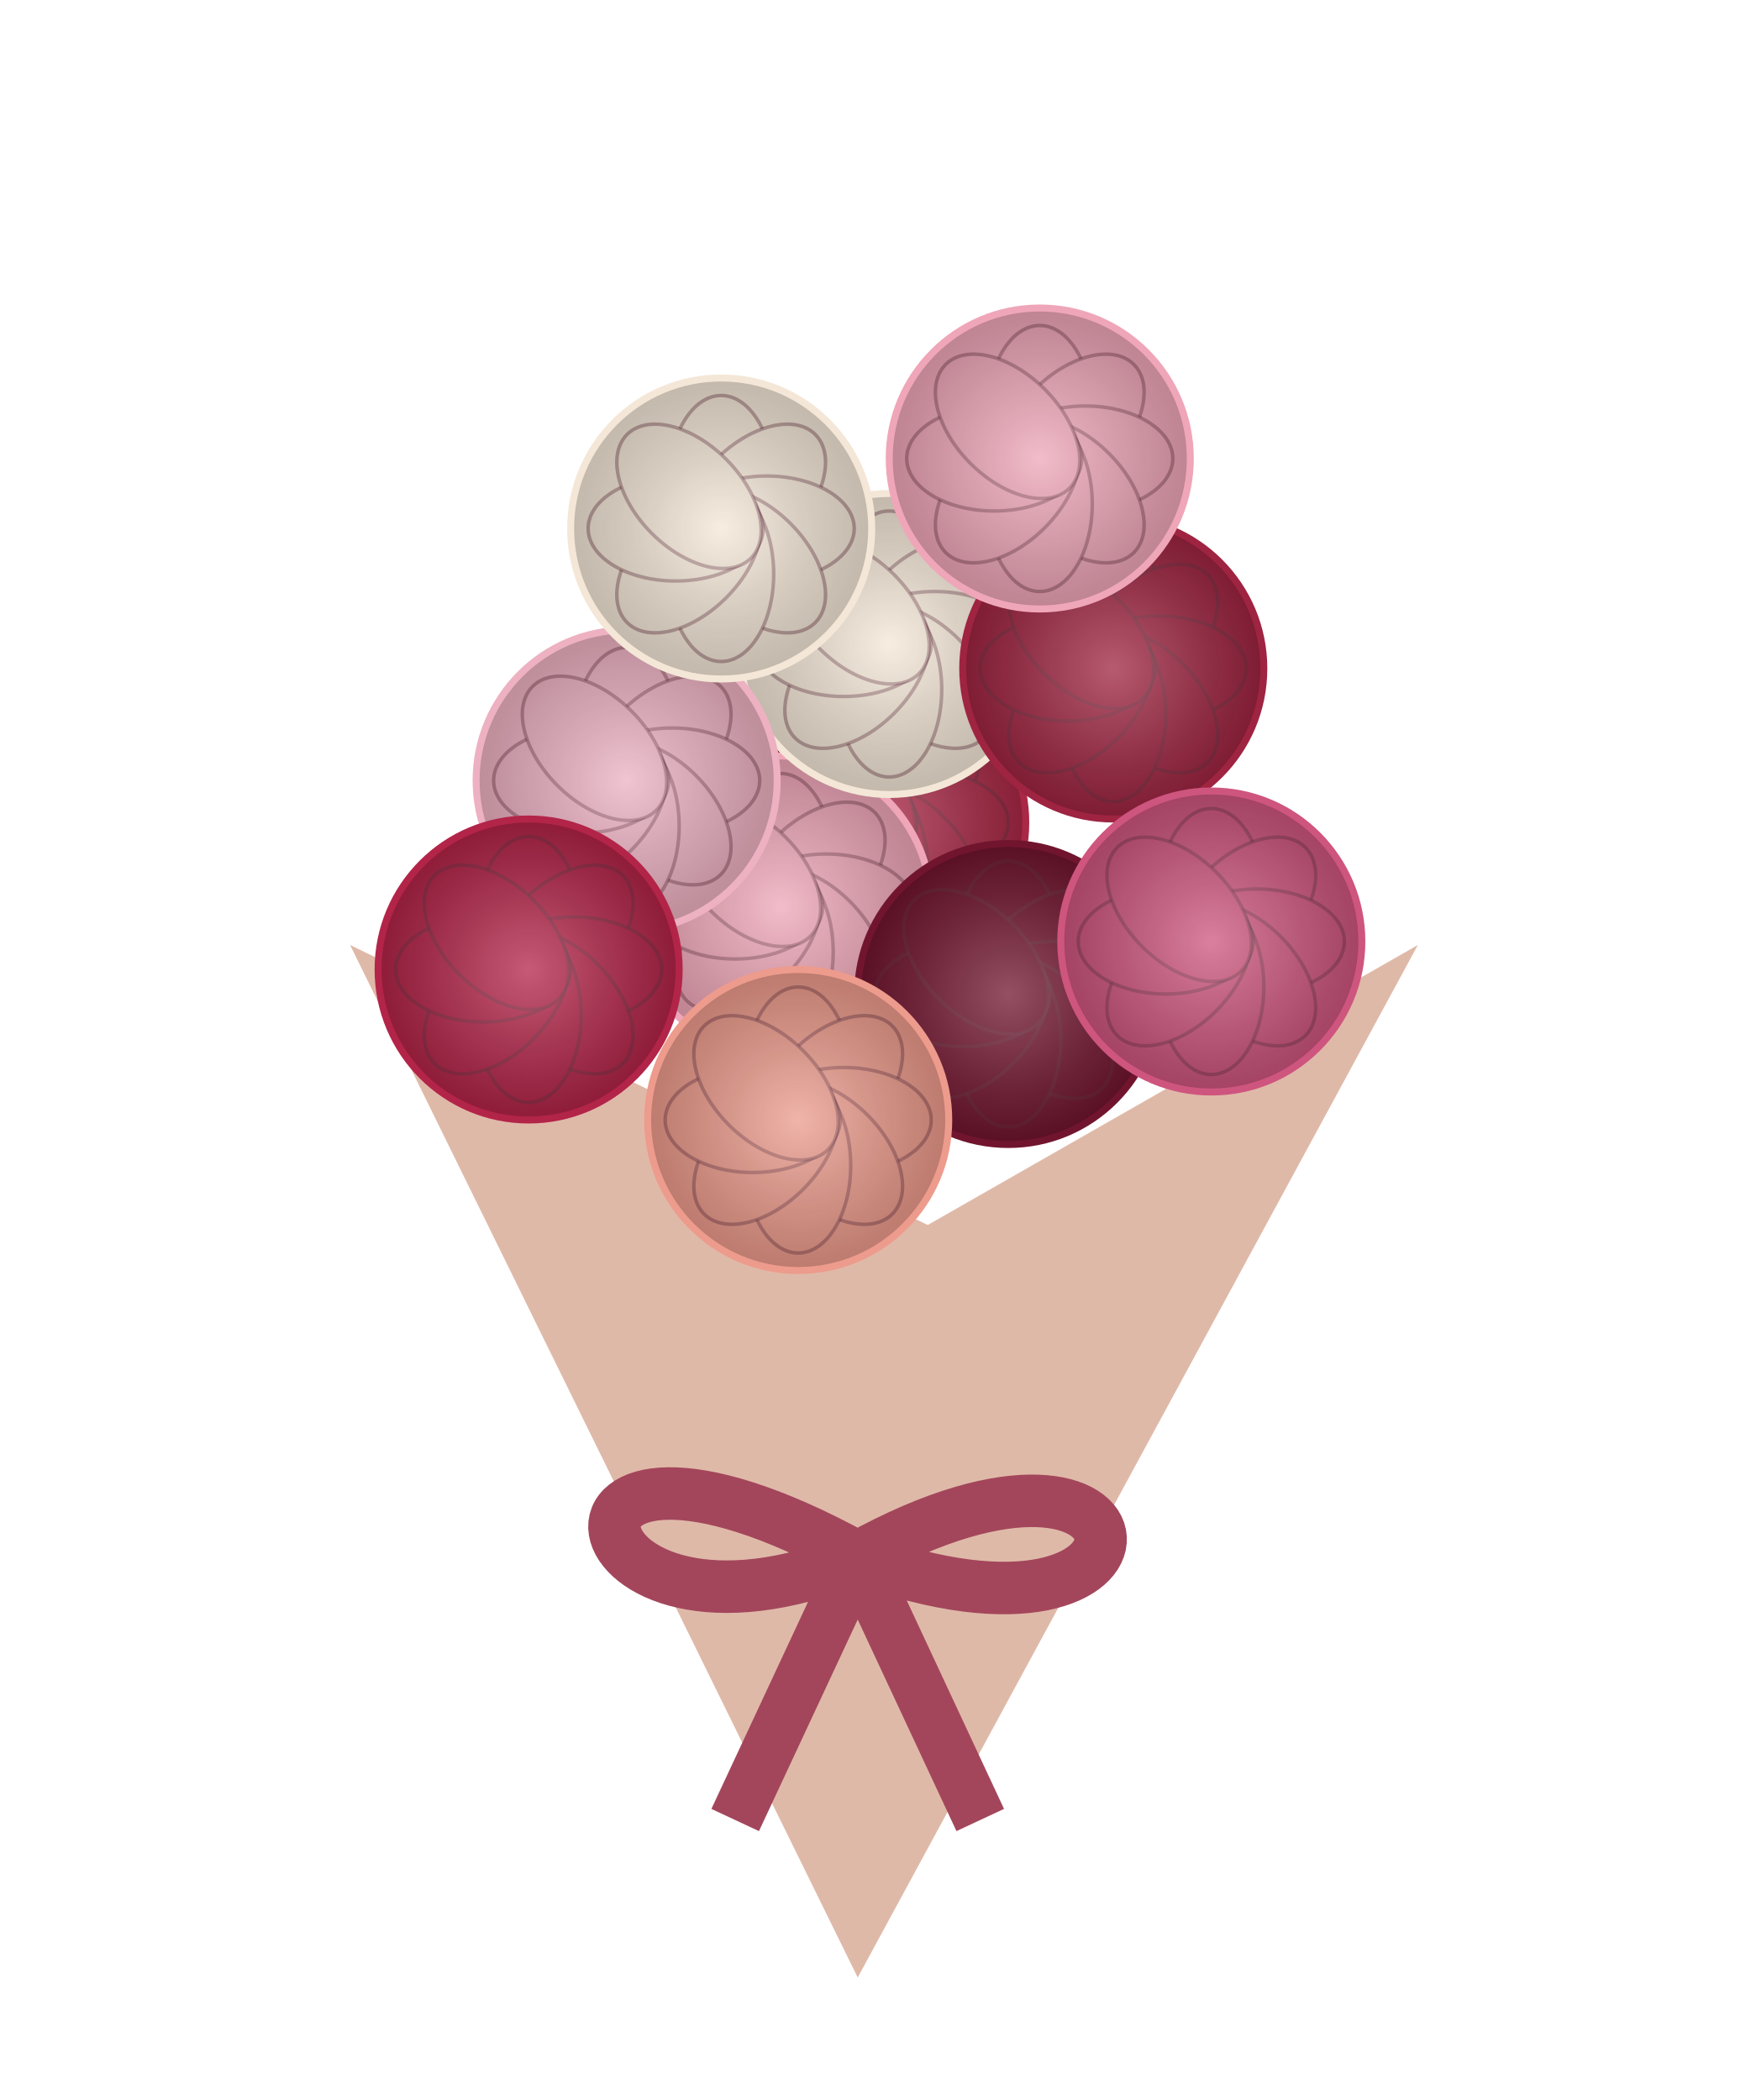
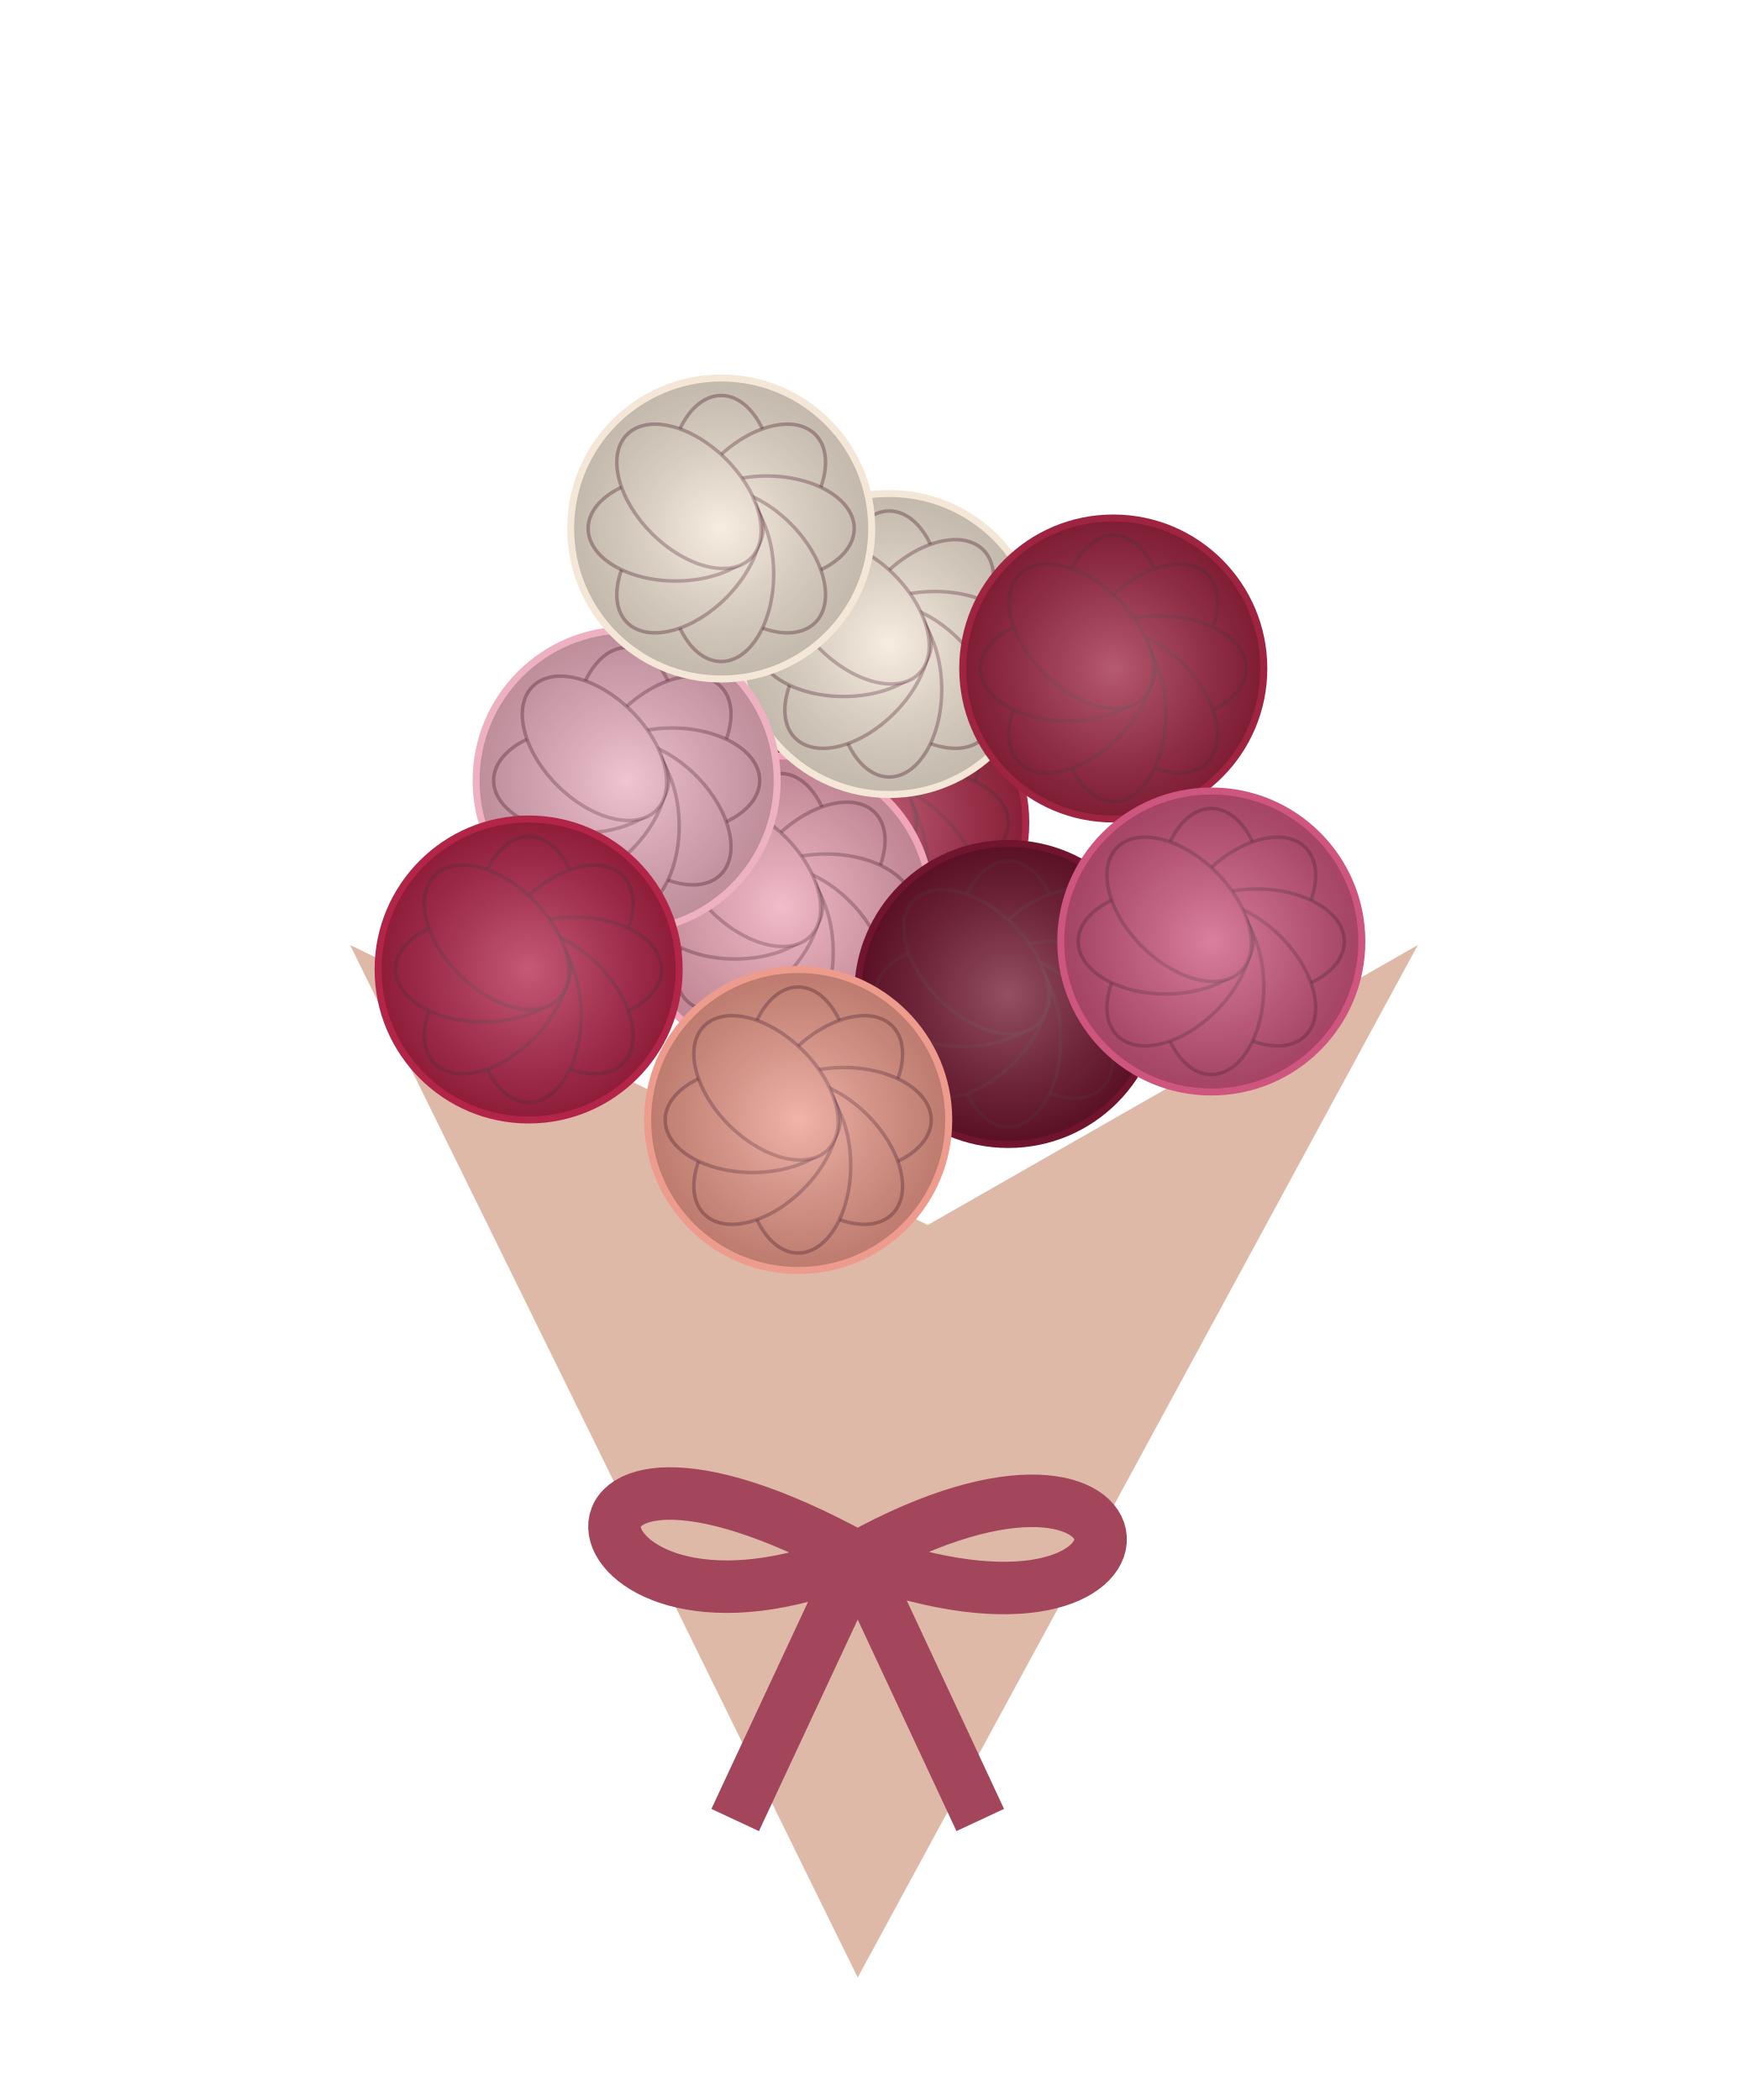
<svg xmlns="http://www.w3.org/2000/svg" width="500" height="600" viewBox="0 0 500 600">
  <defs>
    <radialGradient id="light">
      <stop stop-color="#ffffff" stop-opacity=".25" />
      <stop offset="1" stop-color="#000000" stop-opacity=".2" />
    </radialGradient>
  </defs>
  <path d="M100 270 L245 565 L405 270 L265 350Z" fill="#dfb9a8" />
  <g transform="translate(250 235)">
    <circle r="44" fill="#a92846" />
    <ellipse cx="0" cy="-13" rx="15" ry="25" transform="rotate(0)" fill="#a92846" stroke="#673040" stroke-opacity=".4" />
    <ellipse cx="0" cy="-13" rx="15" ry="25" transform="rotate(45)" fill="#a92846" stroke="#673040" stroke-opacity=".4" />
    <ellipse cx="0" cy="-13" rx="15" ry="25" transform="rotate(90)" fill="#a92846" stroke="#673040" stroke-opacity=".4" />
    <ellipse cx="0" cy="-13" rx="15" ry="25" transform="rotate(135)" fill="#a92846" stroke="#673040" stroke-opacity=".4" />
    <ellipse cx="0" cy="-13" rx="15" ry="25" transform="rotate(180)" fill="#a92846" stroke="#673040" stroke-opacity=".4" />
    <ellipse cx="0" cy="-13" rx="15" ry="25" transform="rotate(225)" fill="#a92846" stroke="#673040" stroke-opacity=".4" />
    <ellipse cx="0" cy="-13" rx="15" ry="25" transform="rotate(270)" fill="#a92846" stroke="#673040" stroke-opacity=".4" />
    <ellipse cx="0" cy="-13" rx="15" ry="25" transform="rotate(315)" fill="#a92846" stroke="#673040" stroke-opacity=".4" />
    <circle r="42" fill="url(#light)" />
  </g>
  <g transform="translate(223 259)">
    <circle r="44" fill="#efa6b8" />
    <ellipse cx="0" cy="-13" rx="15" ry="25" transform="rotate(0)" fill="#efa6b8" stroke="#673040" stroke-opacity=".4" />
    <ellipse cx="0" cy="-13" rx="15" ry="25" transform="rotate(45)" fill="#efa6b8" stroke="#673040" stroke-opacity=".4" />
    <ellipse cx="0" cy="-13" rx="15" ry="25" transform="rotate(90)" fill="#efa6b8" stroke="#673040" stroke-opacity=".4" />
    <ellipse cx="0" cy="-13" rx="15" ry="25" transform="rotate(135)" fill="#efa6b8" stroke="#673040" stroke-opacity=".4" />
    <ellipse cx="0" cy="-13" rx="15" ry="25" transform="rotate(180)" fill="#efa6b8" stroke="#673040" stroke-opacity=".4" />
    <ellipse cx="0" cy="-13" rx="15" ry="25" transform="rotate(225)" fill="#efa6b8" stroke="#673040" stroke-opacity=".4" />
    <ellipse cx="0" cy="-13" rx="15" ry="25" transform="rotate(270)" fill="#efa6b8" stroke="#673040" stroke-opacity=".4" />
    <ellipse cx="0" cy="-13" rx="15" ry="25" transform="rotate(315)" fill="#efa6b8" stroke="#673040" stroke-opacity=".4" />
    <circle r="42" fill="url(#light)" />
  </g>
  <g transform="translate(254 184)">
    <circle r="44" fill="#f4e7d7" />
    <ellipse cx="0" cy="-13" rx="15" ry="25" transform="rotate(0)" fill="#f4e7d7" stroke="#673040" stroke-opacity=".4" />
    <ellipse cx="0" cy="-13" rx="15" ry="25" transform="rotate(45)" fill="#f4e7d7" stroke="#673040" stroke-opacity=".4" />
    <ellipse cx="0" cy="-13" rx="15" ry="25" transform="rotate(90)" fill="#f4e7d7" stroke="#673040" stroke-opacity=".4" />
    <ellipse cx="0" cy="-13" rx="15" ry="25" transform="rotate(135)" fill="#f4e7d7" stroke="#673040" stroke-opacity=".4" />
    <ellipse cx="0" cy="-13" rx="15" ry="25" transform="rotate(180)" fill="#f4e7d7" stroke="#673040" stroke-opacity=".4" />
    <ellipse cx="0" cy="-13" rx="15" ry="25" transform="rotate(225)" fill="#f4e7d7" stroke="#673040" stroke-opacity=".4" />
    <ellipse cx="0" cy="-13" rx="15" ry="25" transform="rotate(270)" fill="#f4e7d7" stroke="#673040" stroke-opacity=".4" />
    <ellipse cx="0" cy="-13" rx="15" ry="25" transform="rotate(315)" fill="#f4e7d7" stroke="#673040" stroke-opacity=".4" />
    <circle r="42" fill="url(#light)" />
  </g>
  <g transform="translate(288 284)">
    <circle r="44" fill="#71152f" />
    <ellipse cx="0" cy="-13" rx="15" ry="25" transform="rotate(0)" fill="#71152f" stroke="#673040" stroke-opacity=".4" />
    <ellipse cx="0" cy="-13" rx="15" ry="25" transform="rotate(45)" fill="#71152f" stroke="#673040" stroke-opacity=".4" />
    <ellipse cx="0" cy="-13" rx="15" ry="25" transform="rotate(90)" fill="#71152f" stroke="#673040" stroke-opacity=".4" />
    <ellipse cx="0" cy="-13" rx="15" ry="25" transform="rotate(135)" fill="#71152f" stroke="#673040" stroke-opacity=".4" />
    <ellipse cx="0" cy="-13" rx="15" ry="25" transform="rotate(180)" fill="#71152f" stroke="#673040" stroke-opacity=".4" />
    <ellipse cx="0" cy="-13" rx="15" ry="25" transform="rotate(225)" fill="#71152f" stroke="#673040" stroke-opacity=".4" />
    <ellipse cx="0" cy="-13" rx="15" ry="25" transform="rotate(270)" fill="#71152f" stroke="#673040" stroke-opacity=".4" />
    <ellipse cx="0" cy="-13" rx="15" ry="25" transform="rotate(315)" fill="#71152f" stroke="#673040" stroke-opacity=".4" />
    <circle r="42" fill="url(#light)" />
  </g>
  <g transform="translate(179 223)">
    <circle r="44" fill="#edb1c2" />
    <ellipse cx="0" cy="-13" rx="15" ry="25" transform="rotate(0)" fill="#edb1c2" stroke="#673040" stroke-opacity=".4" />
    <ellipse cx="0" cy="-13" rx="15" ry="25" transform="rotate(45)" fill="#edb1c2" stroke="#673040" stroke-opacity=".4" />
    <ellipse cx="0" cy="-13" rx="15" ry="25" transform="rotate(90)" fill="#edb1c2" stroke="#673040" stroke-opacity=".4" />
    <ellipse cx="0" cy="-13" rx="15" ry="25" transform="rotate(135)" fill="#edb1c2" stroke="#673040" stroke-opacity=".4" />
    <ellipse cx="0" cy="-13" rx="15" ry="25" transform="rotate(180)" fill="#edb1c2" stroke="#673040" stroke-opacity=".4" />
    <ellipse cx="0" cy="-13" rx="15" ry="25" transform="rotate(225)" fill="#edb1c2" stroke="#673040" stroke-opacity=".4" />
    <ellipse cx="0" cy="-13" rx="15" ry="25" transform="rotate(270)" fill="#edb1c2" stroke="#673040" stroke-opacity=".4" />
    <ellipse cx="0" cy="-13" rx="15" ry="25" transform="rotate(315)" fill="#edb1c2" stroke="#673040" stroke-opacity=".4" />
    <circle r="42" fill="url(#light)" />
  </g>
  <g transform="translate(318 191)">
    <circle r="44" fill="#9e2441" />
    <ellipse cx="0" cy="-13" rx="15" ry="25" transform="rotate(0)" fill="#9e2441" stroke="#673040" stroke-opacity=".4" />
    <ellipse cx="0" cy="-13" rx="15" ry="25" transform="rotate(45)" fill="#9e2441" stroke="#673040" stroke-opacity=".4" />
    <ellipse cx="0" cy="-13" rx="15" ry="25" transform="rotate(90)" fill="#9e2441" stroke="#673040" stroke-opacity=".4" />
    <ellipse cx="0" cy="-13" rx="15" ry="25" transform="rotate(135)" fill="#9e2441" stroke="#673040" stroke-opacity=".4" />
    <ellipse cx="0" cy="-13" rx="15" ry="25" transform="rotate(180)" fill="#9e2441" stroke="#673040" stroke-opacity=".4" />
    <ellipse cx="0" cy="-13" rx="15" ry="25" transform="rotate(225)" fill="#9e2441" stroke="#673040" stroke-opacity=".4" />
    <ellipse cx="0" cy="-13" rx="15" ry="25" transform="rotate(270)" fill="#9e2441" stroke="#673040" stroke-opacity=".4" />
    <ellipse cx="0" cy="-13" rx="15" ry="25" transform="rotate(315)" fill="#9e2441" stroke="#673040" stroke-opacity=".4" />
    <circle r="42" fill="url(#light)" />
  </g>
  <g transform="translate(228 320)">
    <circle r="44" fill="#ed9b8c" />
    <ellipse cx="0" cy="-13" rx="15" ry="25" transform="rotate(0)" fill="#ed9b8c" stroke="#673040" stroke-opacity=".4" />
    <ellipse cx="0" cy="-13" rx="15" ry="25" transform="rotate(45)" fill="#ed9b8c" stroke="#673040" stroke-opacity=".4" />
    <ellipse cx="0" cy="-13" rx="15" ry="25" transform="rotate(90)" fill="#ed9b8c" stroke="#673040" stroke-opacity=".4" />
    <ellipse cx="0" cy="-13" rx="15" ry="25" transform="rotate(135)" fill="#ed9b8c" stroke="#673040" stroke-opacity=".4" />
    <ellipse cx="0" cy="-13" rx="15" ry="25" transform="rotate(180)" fill="#ed9b8c" stroke="#673040" stroke-opacity=".4" />
    <ellipse cx="0" cy="-13" rx="15" ry="25" transform="rotate(225)" fill="#ed9b8c" stroke="#673040" stroke-opacity=".4" />
    <ellipse cx="0" cy="-13" rx="15" ry="25" transform="rotate(270)" fill="#ed9b8c" stroke="#673040" stroke-opacity=".4" />
    <ellipse cx="0" cy="-13" rx="15" ry="25" transform="rotate(315)" fill="#ed9b8c" stroke="#673040" stroke-opacity=".4" />
    <circle r="42" fill="url(#light)" />
  </g>
  <g transform="translate(206 151)">
    <circle r="44" fill="#f4e7d7" />
    <ellipse cx="0" cy="-13" rx="15" ry="25" transform="rotate(0)" fill="#f4e7d7" stroke="#673040" stroke-opacity=".4" />
    <ellipse cx="0" cy="-13" rx="15" ry="25" transform="rotate(45)" fill="#f4e7d7" stroke="#673040" stroke-opacity=".4" />
    <ellipse cx="0" cy="-13" rx="15" ry="25" transform="rotate(90)" fill="#f4e7d7" stroke="#673040" stroke-opacity=".4" />
    <ellipse cx="0" cy="-13" rx="15" ry="25" transform="rotate(135)" fill="#f4e7d7" stroke="#673040" stroke-opacity=".4" />
    <ellipse cx="0" cy="-13" rx="15" ry="25" transform="rotate(180)" fill="#f4e7d7" stroke="#673040" stroke-opacity=".4" />
    <ellipse cx="0" cy="-13" rx="15" ry="25" transform="rotate(225)" fill="#f4e7d7" stroke="#673040" stroke-opacity=".4" />
    <ellipse cx="0" cy="-13" rx="15" ry="25" transform="rotate(270)" fill="#f4e7d7" stroke="#673040" stroke-opacity=".4" />
    <ellipse cx="0" cy="-13" rx="15" ry="25" transform="rotate(315)" fill="#f4e7d7" stroke="#673040" stroke-opacity=".4" />
    <circle r="42" fill="url(#light)" />
  </g>
  <g transform="translate(346 269)">
    <circle r="44" fill="#ce557e" />
    <ellipse cx="0" cy="-13" rx="15" ry="25" transform="rotate(0)" fill="#ce557e" stroke="#673040" stroke-opacity=".4" />
    <ellipse cx="0" cy="-13" rx="15" ry="25" transform="rotate(45)" fill="#ce557e" stroke="#673040" stroke-opacity=".4" />
    <ellipse cx="0" cy="-13" rx="15" ry="25" transform="rotate(90)" fill="#ce557e" stroke="#673040" stroke-opacity=".4" />
    <ellipse cx="0" cy="-13" rx="15" ry="25" transform="rotate(135)" fill="#ce557e" stroke="#673040" stroke-opacity=".4" />
    <ellipse cx="0" cy="-13" rx="15" ry="25" transform="rotate(180)" fill="#ce557e" stroke="#673040" stroke-opacity=".4" />
    <ellipse cx="0" cy="-13" rx="15" ry="25" transform="rotate(225)" fill="#ce557e" stroke="#673040" stroke-opacity=".4" />
    <ellipse cx="0" cy="-13" rx="15" ry="25" transform="rotate(270)" fill="#ce557e" stroke="#673040" stroke-opacity=".4" />
    <ellipse cx="0" cy="-13" rx="15" ry="25" transform="rotate(315)" fill="#ce557e" stroke="#673040" stroke-opacity=".4" />
    <circle r="42" fill="url(#light)" />
  </g>
  <g transform="translate(151 277)">
    <circle r="44" fill="#b32449" />
    <ellipse cx="0" cy="-13" rx="15" ry="25" transform="rotate(0)" fill="#b32449" stroke="#673040" stroke-opacity=".4" />
    <ellipse cx="0" cy="-13" rx="15" ry="25" transform="rotate(45)" fill="#b32449" stroke="#673040" stroke-opacity=".4" />
    <ellipse cx="0" cy="-13" rx="15" ry="25" transform="rotate(90)" fill="#b32449" stroke="#673040" stroke-opacity=".4" />
    <ellipse cx="0" cy="-13" rx="15" ry="25" transform="rotate(135)" fill="#b32449" stroke="#673040" stroke-opacity=".4" />
    <ellipse cx="0" cy="-13" rx="15" ry="25" transform="rotate(180)" fill="#b32449" stroke="#673040" stroke-opacity=".4" />
    <ellipse cx="0" cy="-13" rx="15" ry="25" transform="rotate(225)" fill="#b32449" stroke="#673040" stroke-opacity=".4" />
    <ellipse cx="0" cy="-13" rx="15" ry="25" transform="rotate(270)" fill="#b32449" stroke="#673040" stroke-opacity=".4" />
    <ellipse cx="0" cy="-13" rx="15" ry="25" transform="rotate(315)" fill="#b32449" stroke="#673040" stroke-opacity=".4" />
    <circle r="42" fill="url(#light)" />
  </g>
-   <g transform="translate(297 131)">
-     <circle r="44" fill="#efa6b8" />
-     <ellipse cx="0" cy="-13" rx="15" ry="25" transform="rotate(0)" fill="#efa6b8" stroke="#673040" stroke-opacity=".4" />
-     <ellipse cx="0" cy="-13" rx="15" ry="25" transform="rotate(45)" fill="#efa6b8" stroke="#673040" stroke-opacity=".4" />
-     <ellipse cx="0" cy="-13" rx="15" ry="25" transform="rotate(90)" fill="#efa6b8" stroke="#673040" stroke-opacity=".4" />
-     <ellipse cx="0" cy="-13" rx="15" ry="25" transform="rotate(135)" fill="#efa6b8" stroke="#673040" stroke-opacity=".4" />
-     <ellipse cx="0" cy="-13" rx="15" ry="25" transform="rotate(180)" fill="#efa6b8" stroke="#673040" stroke-opacity=".4" />
-     <ellipse cx="0" cy="-13" rx="15" ry="25" transform="rotate(225)" fill="#efa6b8" stroke="#673040" stroke-opacity=".4" />
-     <ellipse cx="0" cy="-13" rx="15" ry="25" transform="rotate(270)" fill="#efa6b8" stroke="#673040" stroke-opacity=".4" />
-     <ellipse cx="0" cy="-13" rx="15" ry="25" transform="rotate(315)" fill="#efa6b8" stroke="#673040" stroke-opacity=".4" />
-     <circle r="42" fill="url(#light)" />
-   </g>
  <path d="M245 445 C145 390 160 480 245 445 C335 395 340 480 245 445 L210 520 M245 445 L280 520" fill="none" stroke="#a3465b" stroke-width="15" />
</svg>
